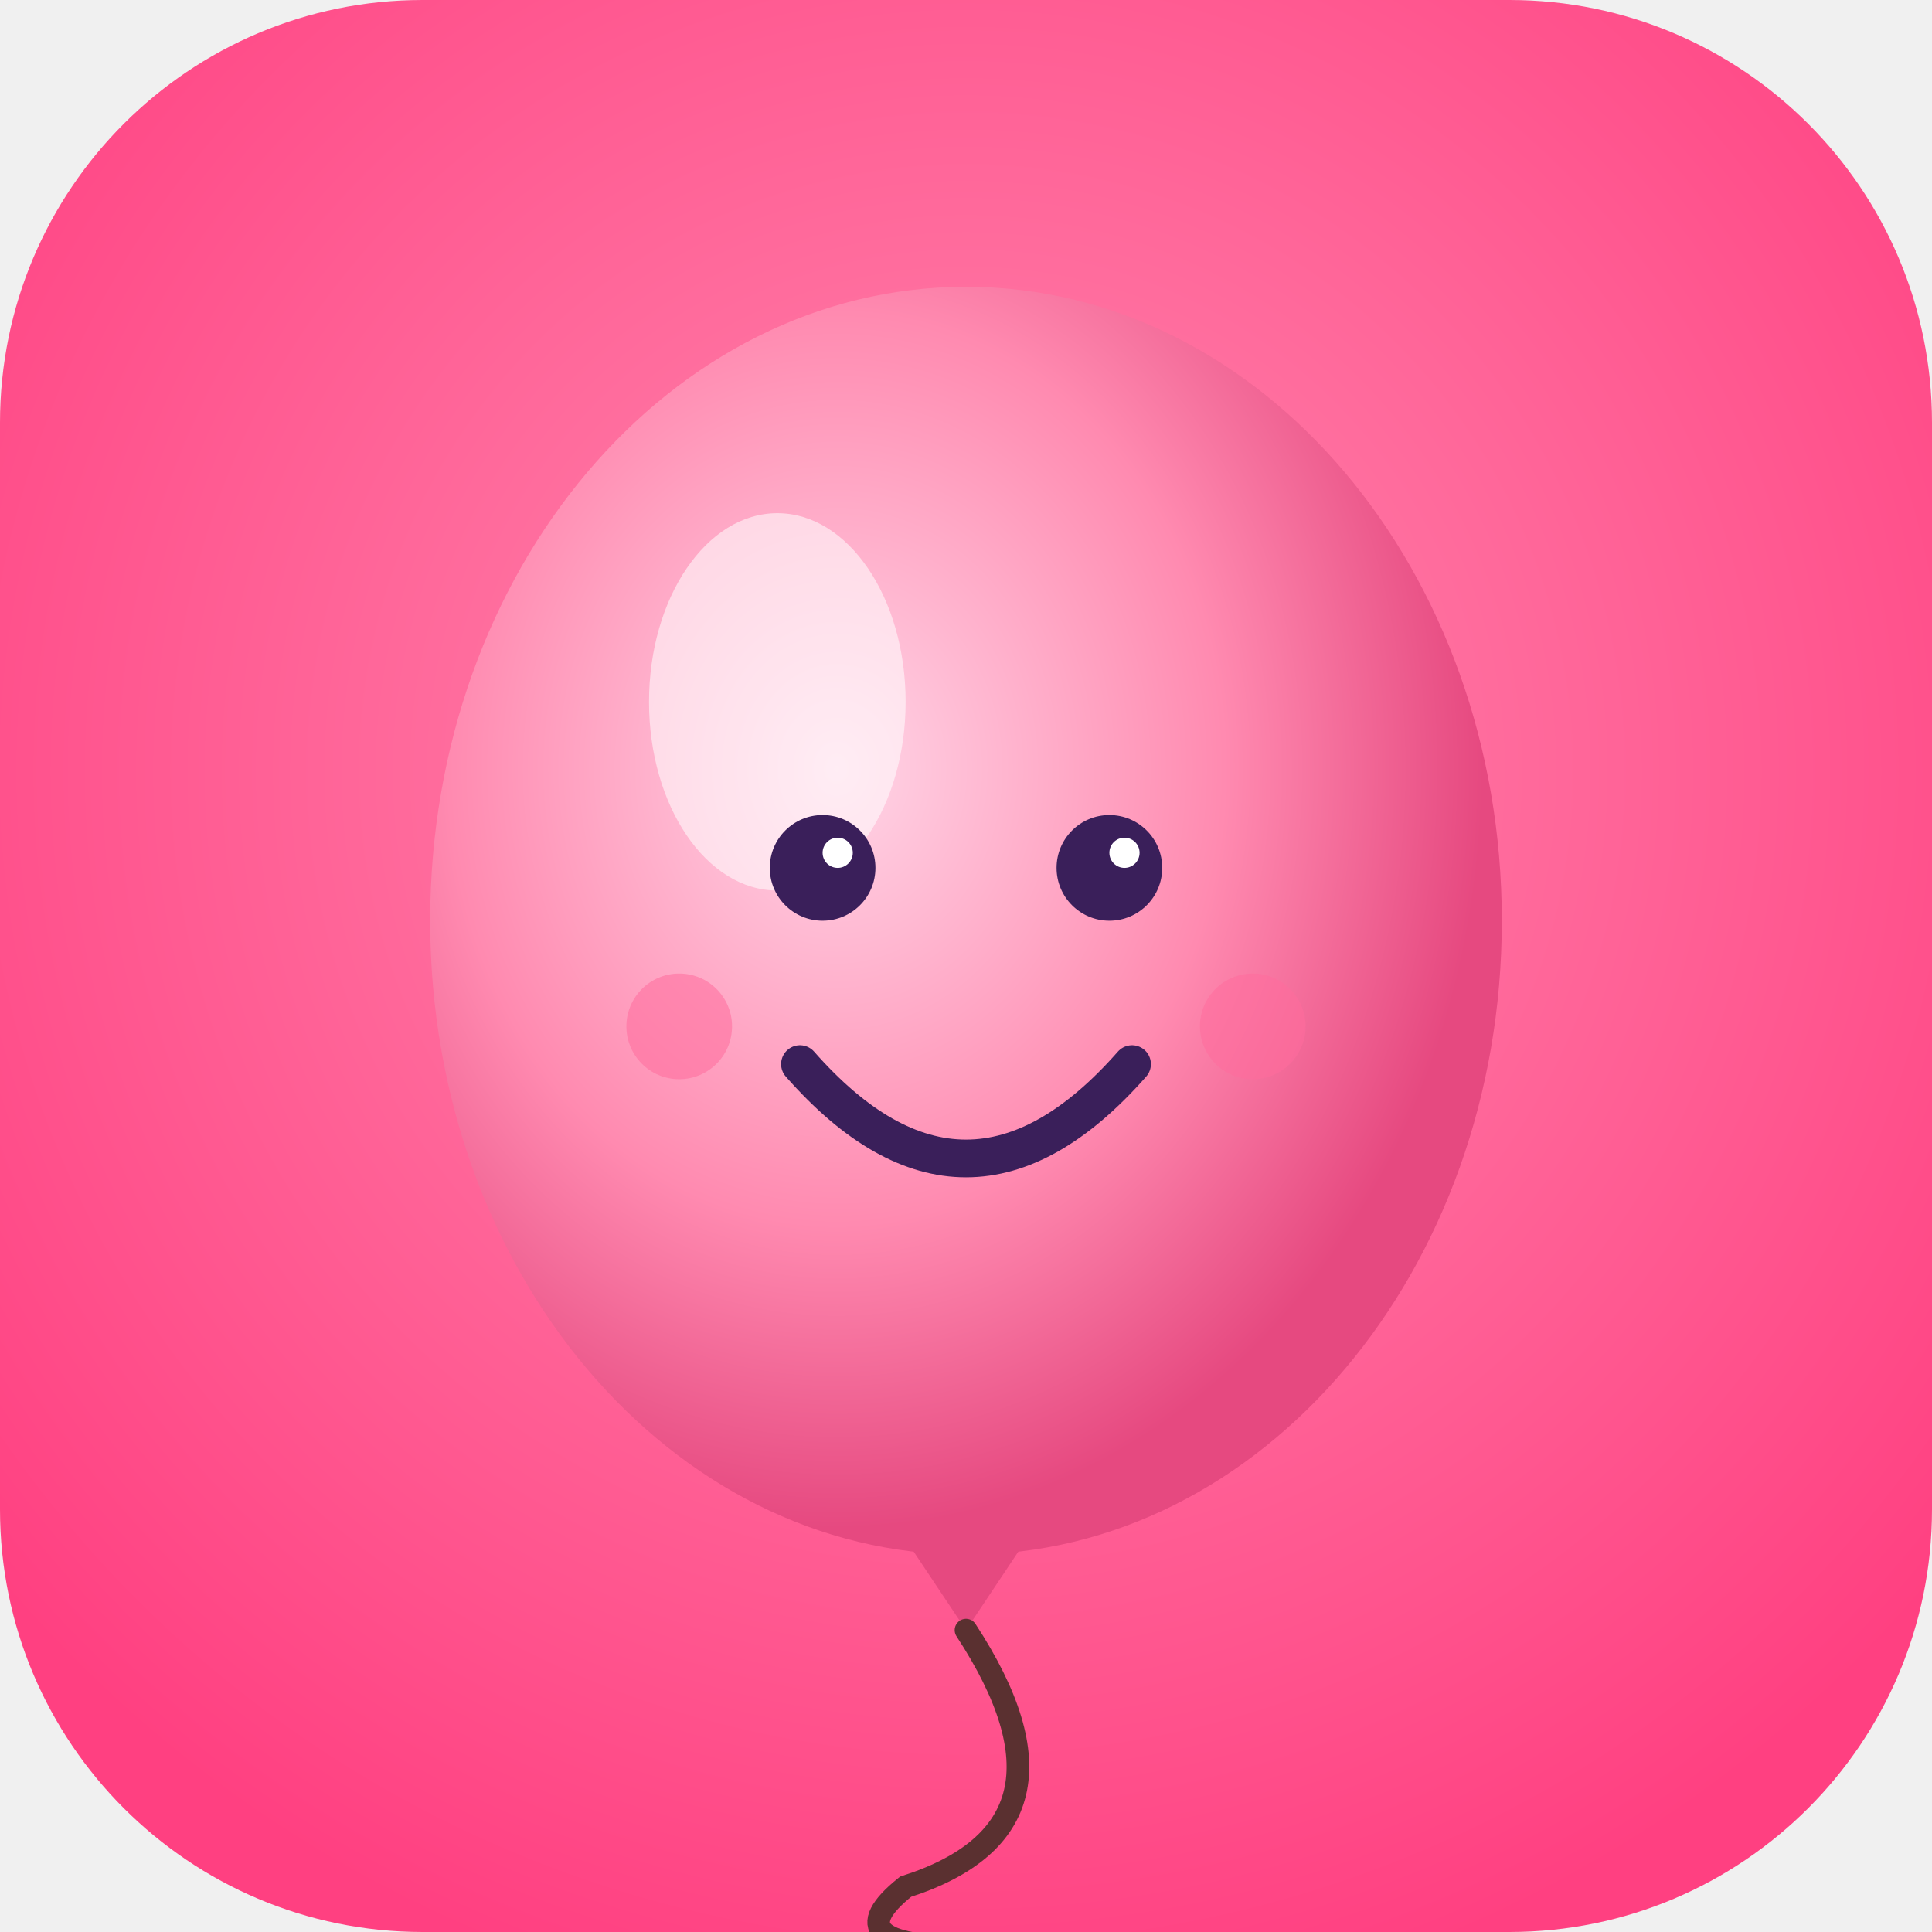
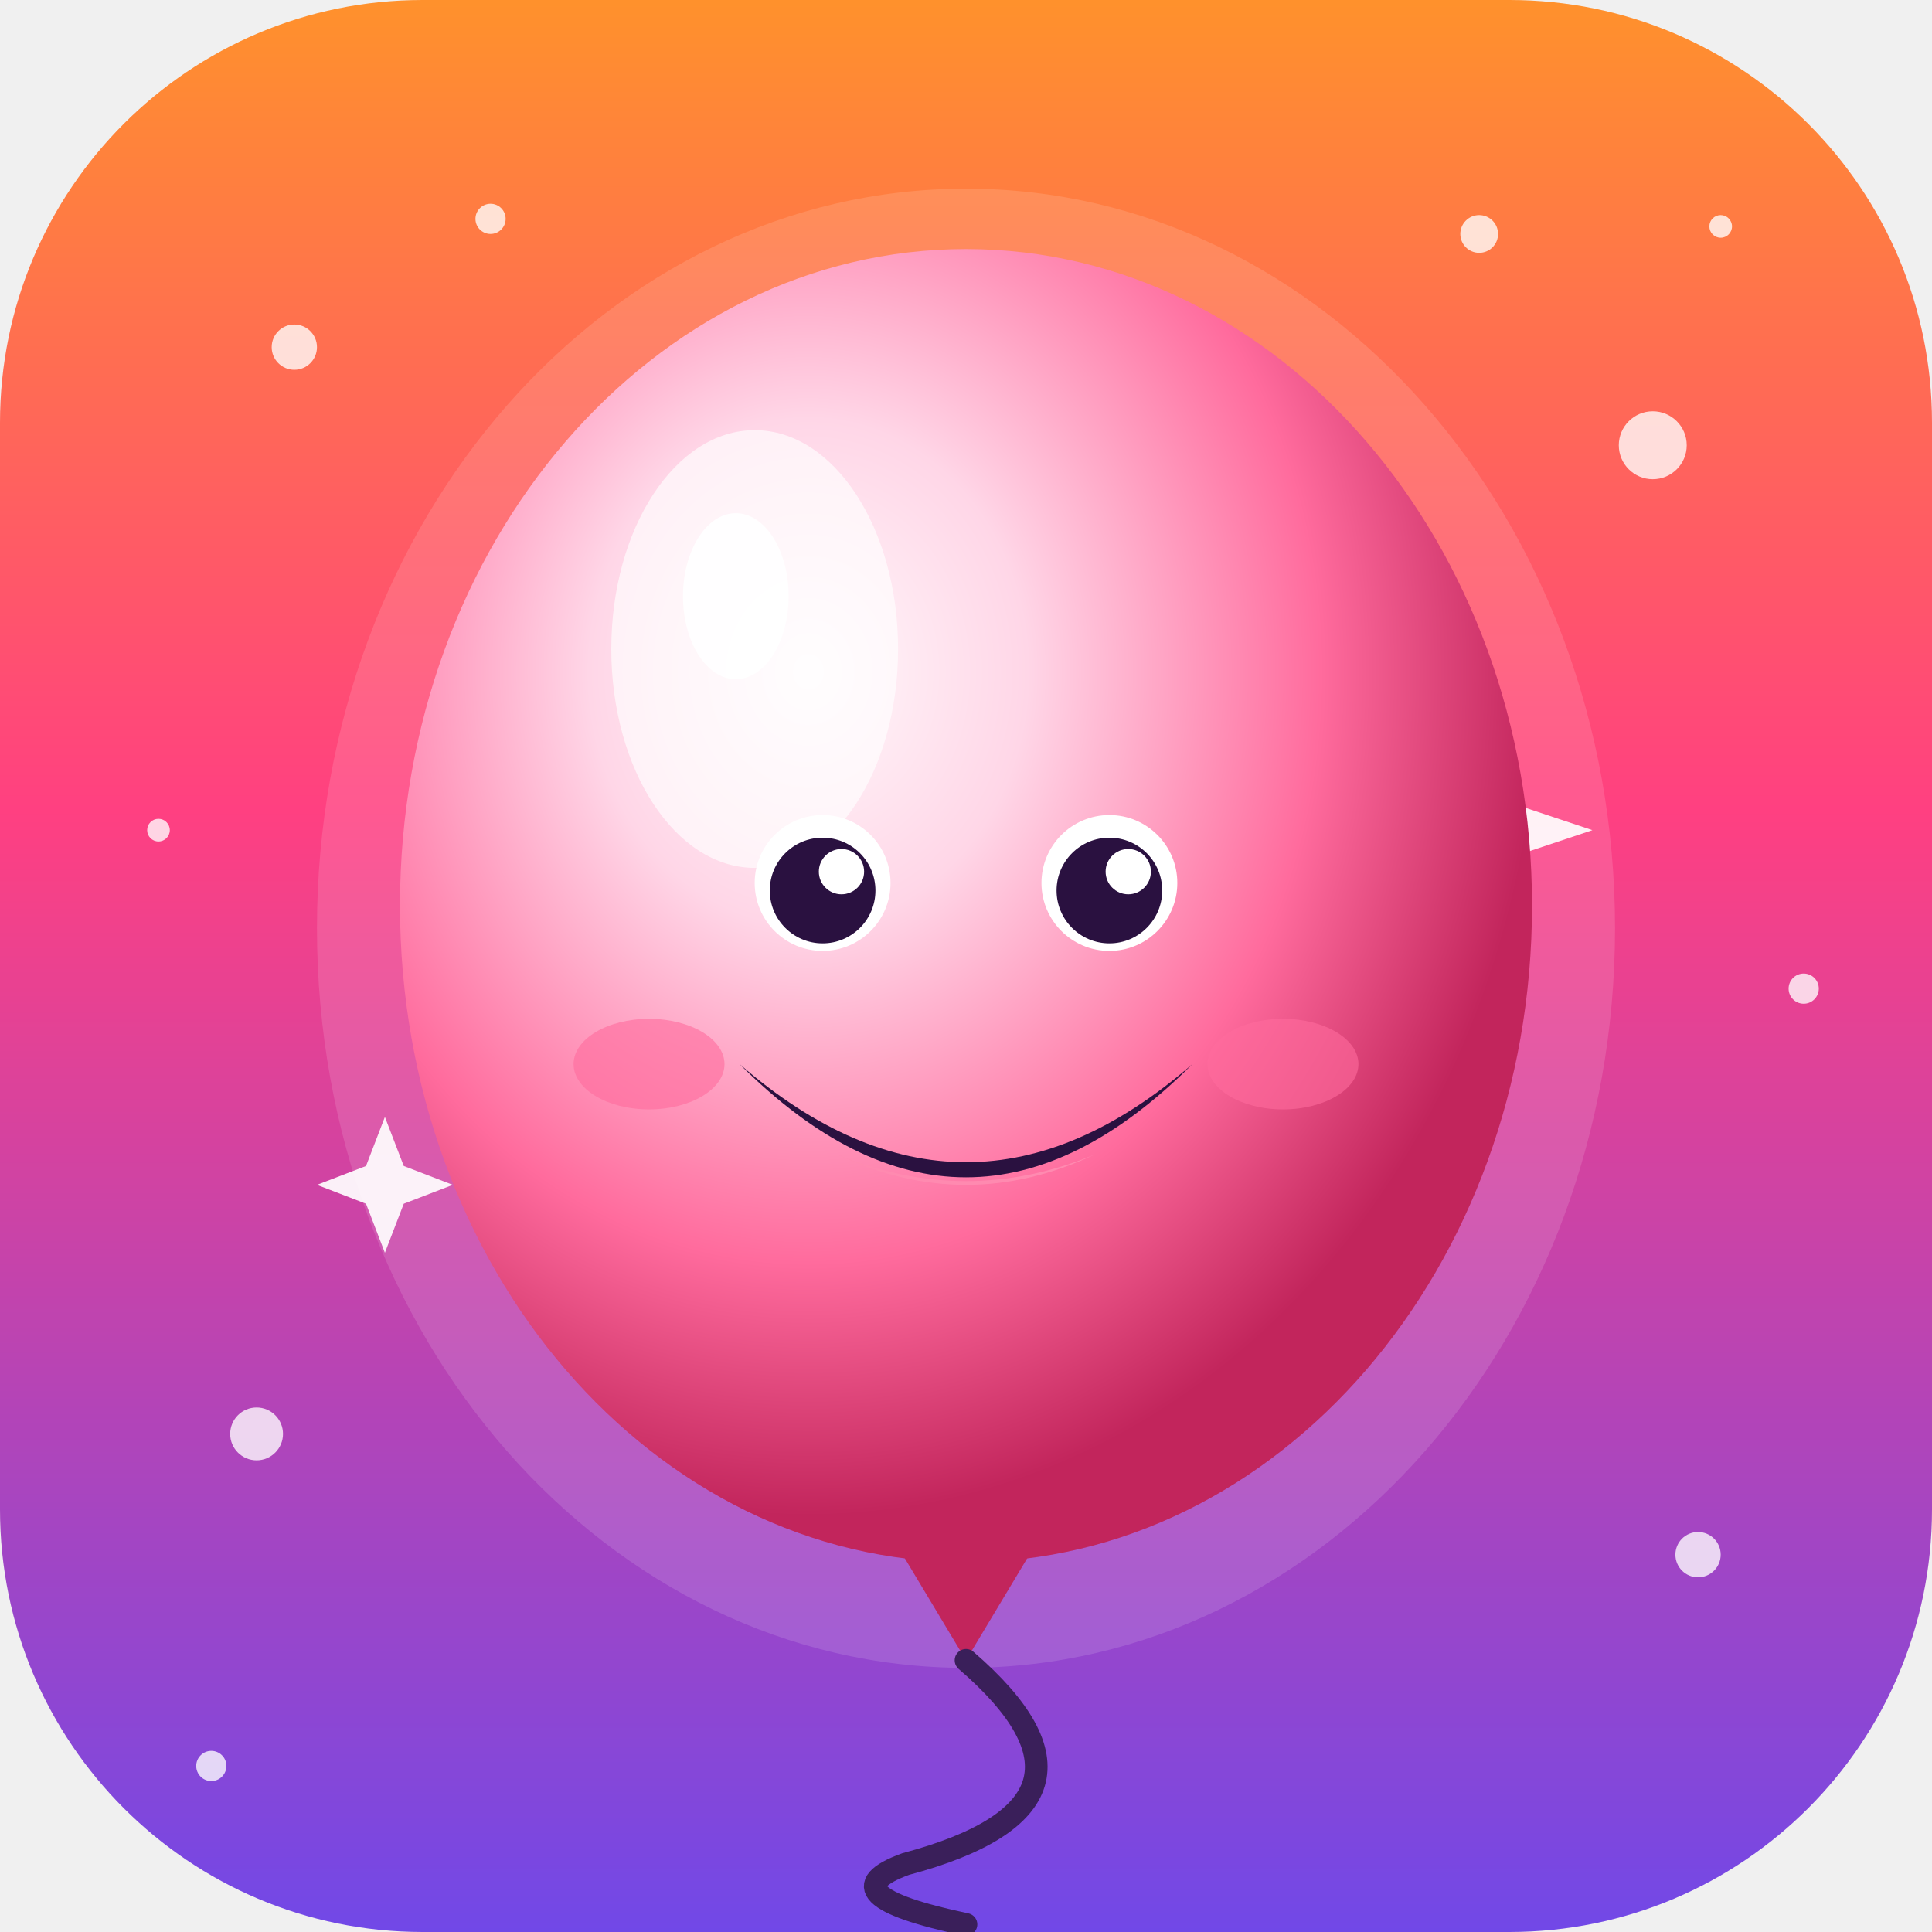
<svg xmlns="http://www.w3.org/2000/svg" viewBox="0 0 512 512">
  <defs>
-     <radialGradient id="bg" cx="50%" cy="40%" r="65%">
-       <stop offset="0%" stop-color="#ff8ab0" />
-       <stop offset="100%" stop-color="#ff4081" />
-     </radialGradient>
-     <radialGradient id="balloon" cx="38%" cy="38%" r="60%">
-       <stop offset="0%" stop-color="#ffd6e7" />
-       <stop offset="60%" stop-color="#ff8ab0" />
-       <stop offset="100%" stop-color="#e64980" />
+     <linearGradient id="sky" x1="50%" y1="0%" x2="50%" y2="100%">
+       <stop offset="0%" stop-color="#ff922b" />
+       <stop offset="42%" stop-color="#ff4081" />
+       <stop offset="100%" stop-color="#7048e8" />
+     </linearGradient>
+     <radialGradient id="balloon" cx="36%" cy="32%" r="65%">
+       <stop offset="0%" stop-color="#fffafc" />
+       <stop offset="30%" stop-color="#ffd6e7" />
+       <stop offset="70%" stop-color="#ff6b9d" />
+       <stop offset="100%" stop-color="#c2255c" />
    </radialGradient>
  </defs>
-   <rect width="512" height="512" rx="112" fill="url(#bg)" />
-   <g transform="translate(0,12)">
-     <ellipse cx="256" cy="232" rx="142" ry="168" fill="url(#balloon)" />
-     <ellipse cx="206" cy="174" rx="34" ry="50" fill="#fff" opacity="0.55" />
-     <circle cx="218" cy="218" r="14" fill="#3a1f5a" />
-     <circle cx="294" cy="218" r="14" fill="#3a1f5a" />
-     <circle cx="222" cy="214" r="4" fill="#fff" />
-     <circle cx="298" cy="214" r="4" fill="#fff" />
-     <path d="M212 270 Q 256 320 300 270" stroke="#3a1f5a" stroke-width="10" fill="none" stroke-linecap="round" />
-     <circle cx="180" cy="260" r="14" fill="#ff6b9d" opacity="0.55" />
-     <circle cx="332" cy="260" r="14" fill="#ff6b9d" opacity="0.55" />
-     <polygon points="240,396 272,396 256,420" fill="#e64980" />
-     <path d="M256 420 Q 290 472 240 488 Q 220 504 256 504" stroke="#5a3030" stroke-width="6" fill="none" stroke-linecap="round" />
+   <rect width="512" height="512" rx="112" fill="url(#sky)" />
+   <ellipse cx="256" cy="246" rx="172" ry="196" fill="#fff" opacity="0.13" />
+   <g fill="#fff" opacity="0.78">
+     <circle cx="78" cy="92" r="6" />
+     <circle cx="438" cy="118" r="9" />
+     <circle cx="68" cy="380" r="7" />
+     <circle cx="450" cy="412" r="6" />
+     <circle cx="130" cy="58" r="4" />
+     <circle cx="392" cy="62" r="5" />
+     <circle cx="42" cy="220" r="3" />
+     <circle cx="478" cy="262" r="4" />
+     <circle cx="56" cy="468" r="4" />
+     <circle cx="456" cy="60" r="3" />
  </g>
+   <g fill="#fff" opacity="0.92">
+     <path d="M398 196 L404 214 L422 220 L404 226 L398 244 L392 226 L374 220 L392 214 Z" />
+     <path d="M102 296 L107 309 L120 314 L107 319 L102 332 L97 319 L84 314 L97 309 Z" />
+   </g>
+   <ellipse cx="256" cy="240" rx="150" ry="174" fill="url(#balloon)" />
+   <ellipse cx="200" cy="172" rx="38" ry="58" fill="#fff" opacity="0.65" />
+   <ellipse cx="195" cy="158" rx="14" ry="22" fill="#fff" opacity="0.92" />
+   <circle cx="218" cy="234" r="18" fill="#fff" />
+   <circle cx="218" cy="236" r="14" fill="#2a1140" />
+   <circle cx="223" cy="231" r="6" fill="#fff" />
+   <circle cx="294" cy="234" r="18" fill="#fff" />
+   <circle cx="294" cy="236" r="14" fill="#2a1140" />
+   <circle cx="299" cy="231" r="6" fill="#fff" />
+   <path d="M196 282 Q 256 342 316 282 Q 256 334 196 282 Z" fill="#2a1140" />
+   <path d="M222 306 Q 256 322 290 306 Q 256 320 222 306 Z" fill="#ff8ab0" />
+   <ellipse cx="172" cy="282" rx="20" ry="12" fill="#ff6b9d" opacity="0.6" />
+   <ellipse cx="340" cy="282" rx="20" ry="12" fill="#ff6b9d" opacity="0.6" />
+   <polygon points="238,410 274,410 256,440" fill="#c2255c" />
+   <path d="M256 440 Q 300 478 240 494 Q 218 502 256 510" stroke="#3a1f5a" stroke-width="6" fill="none" stroke-linecap="round" />
</svg>
